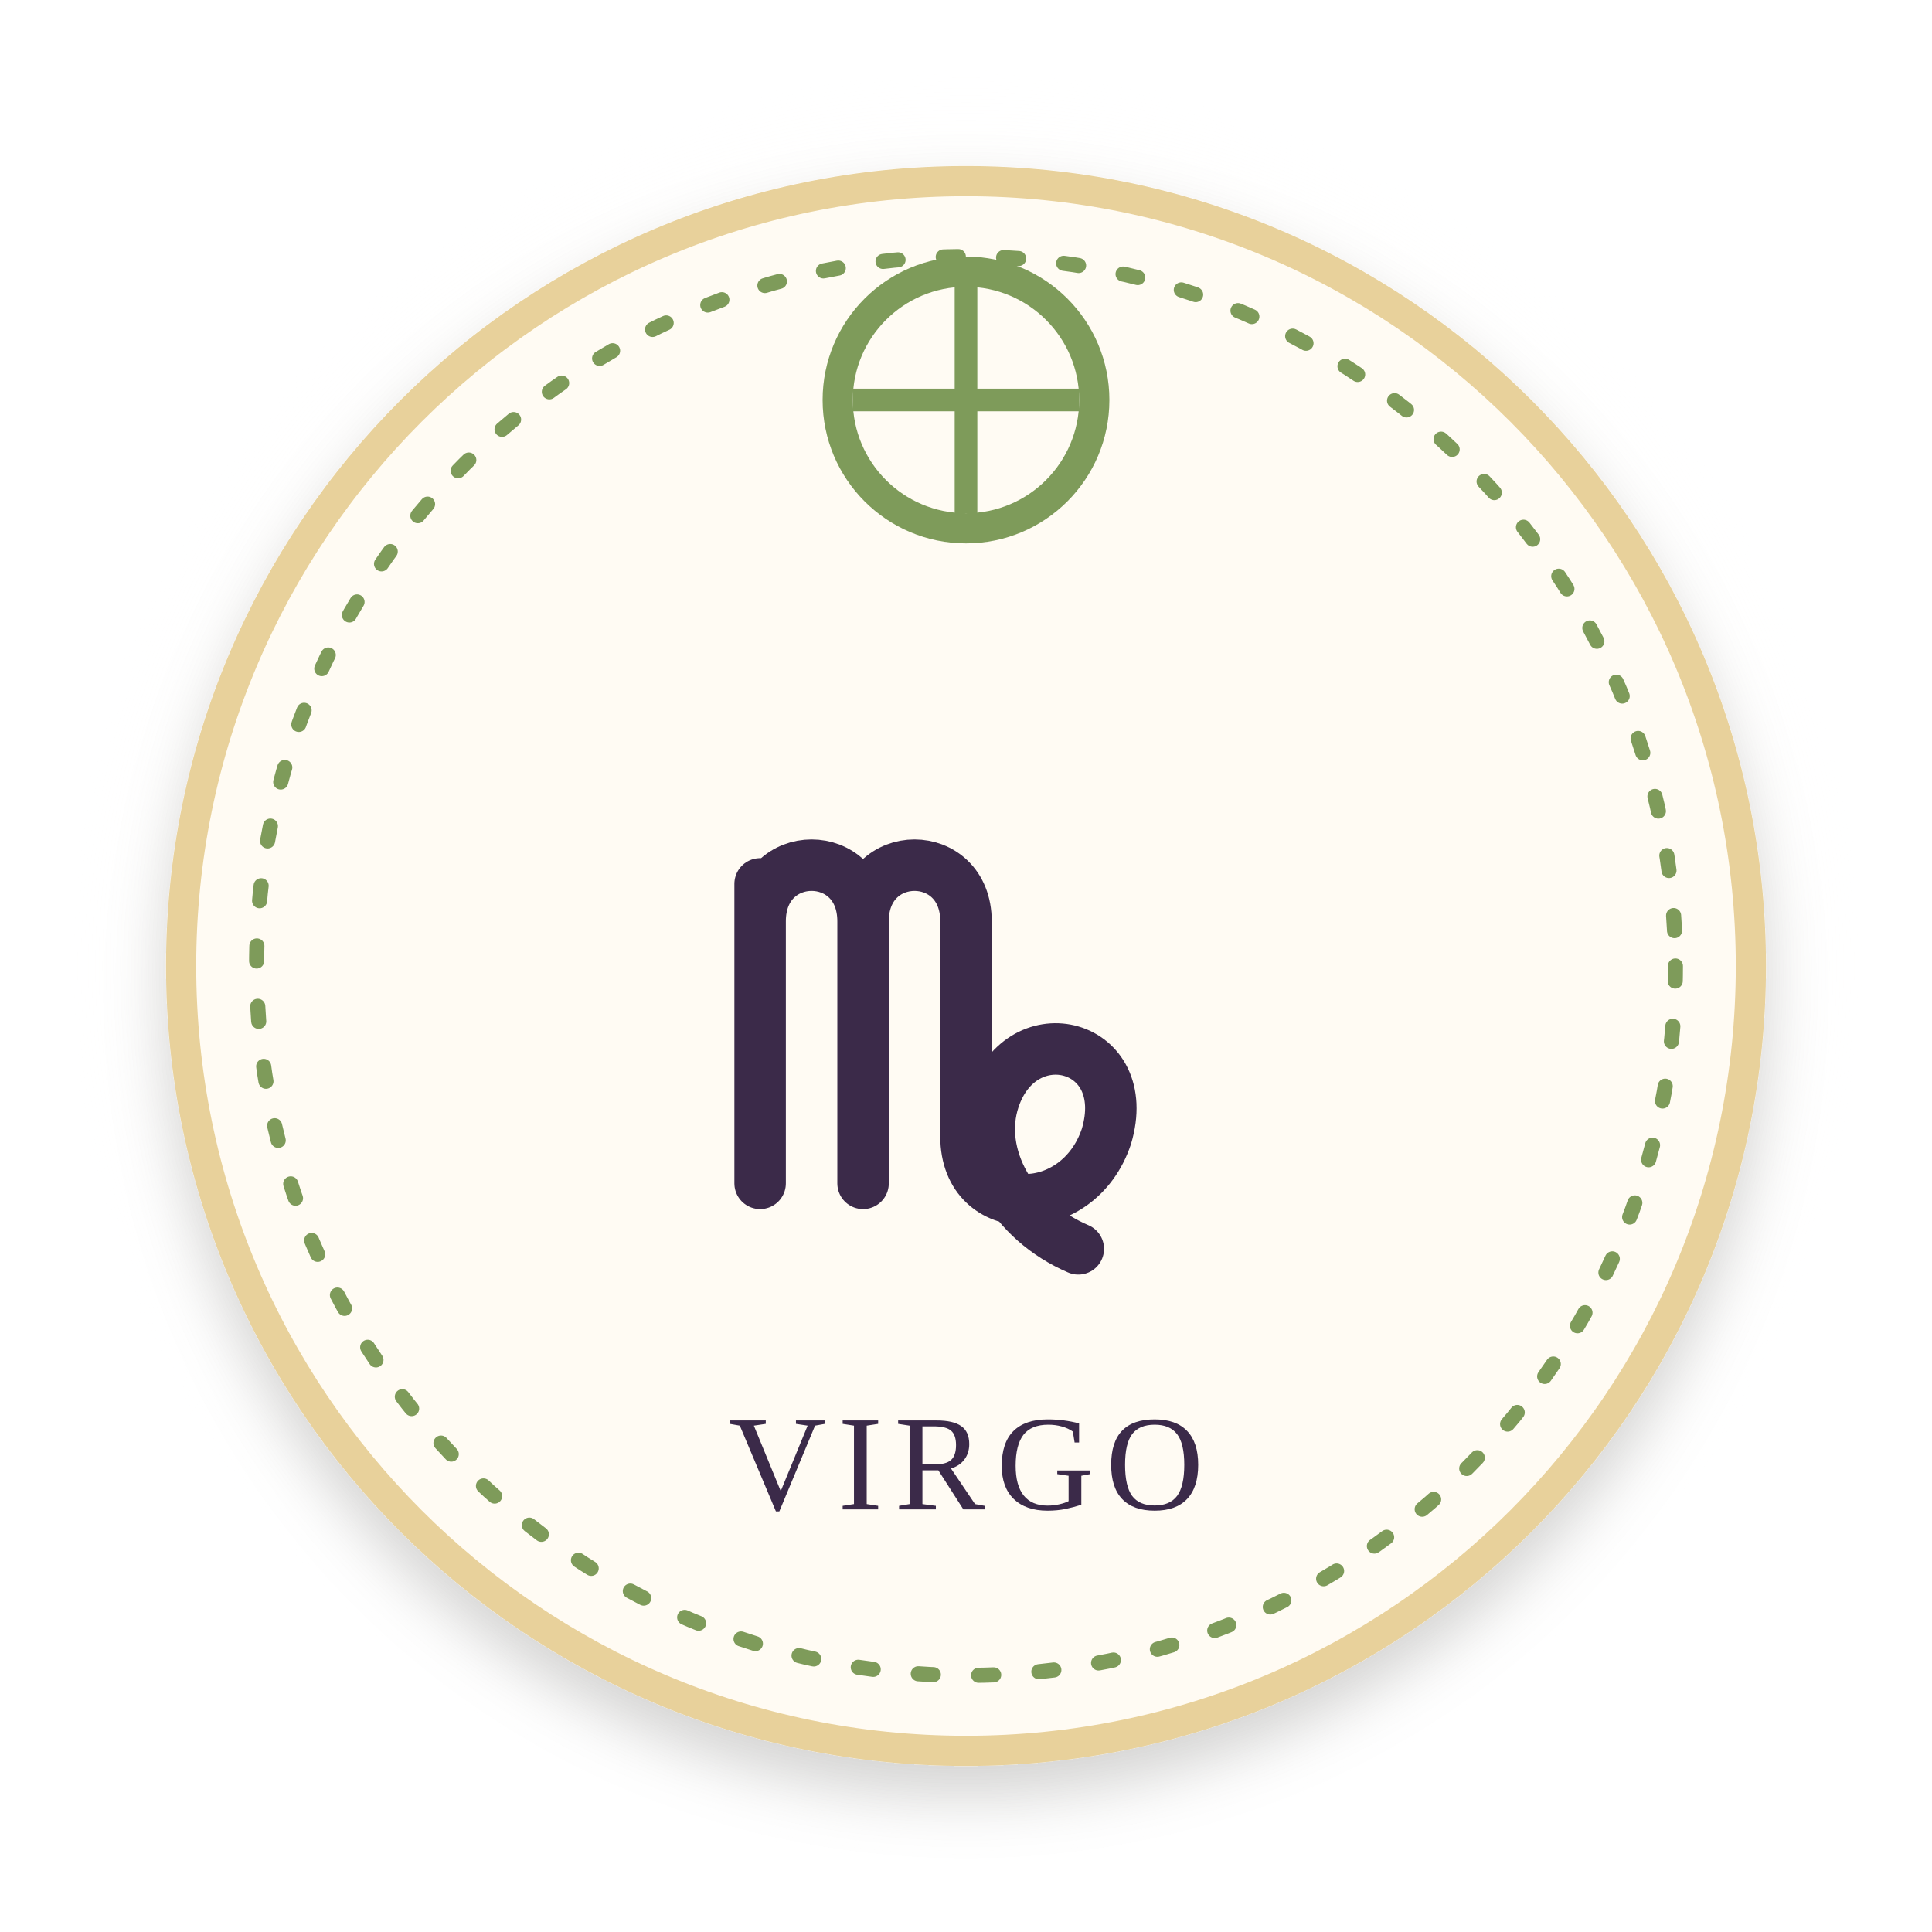
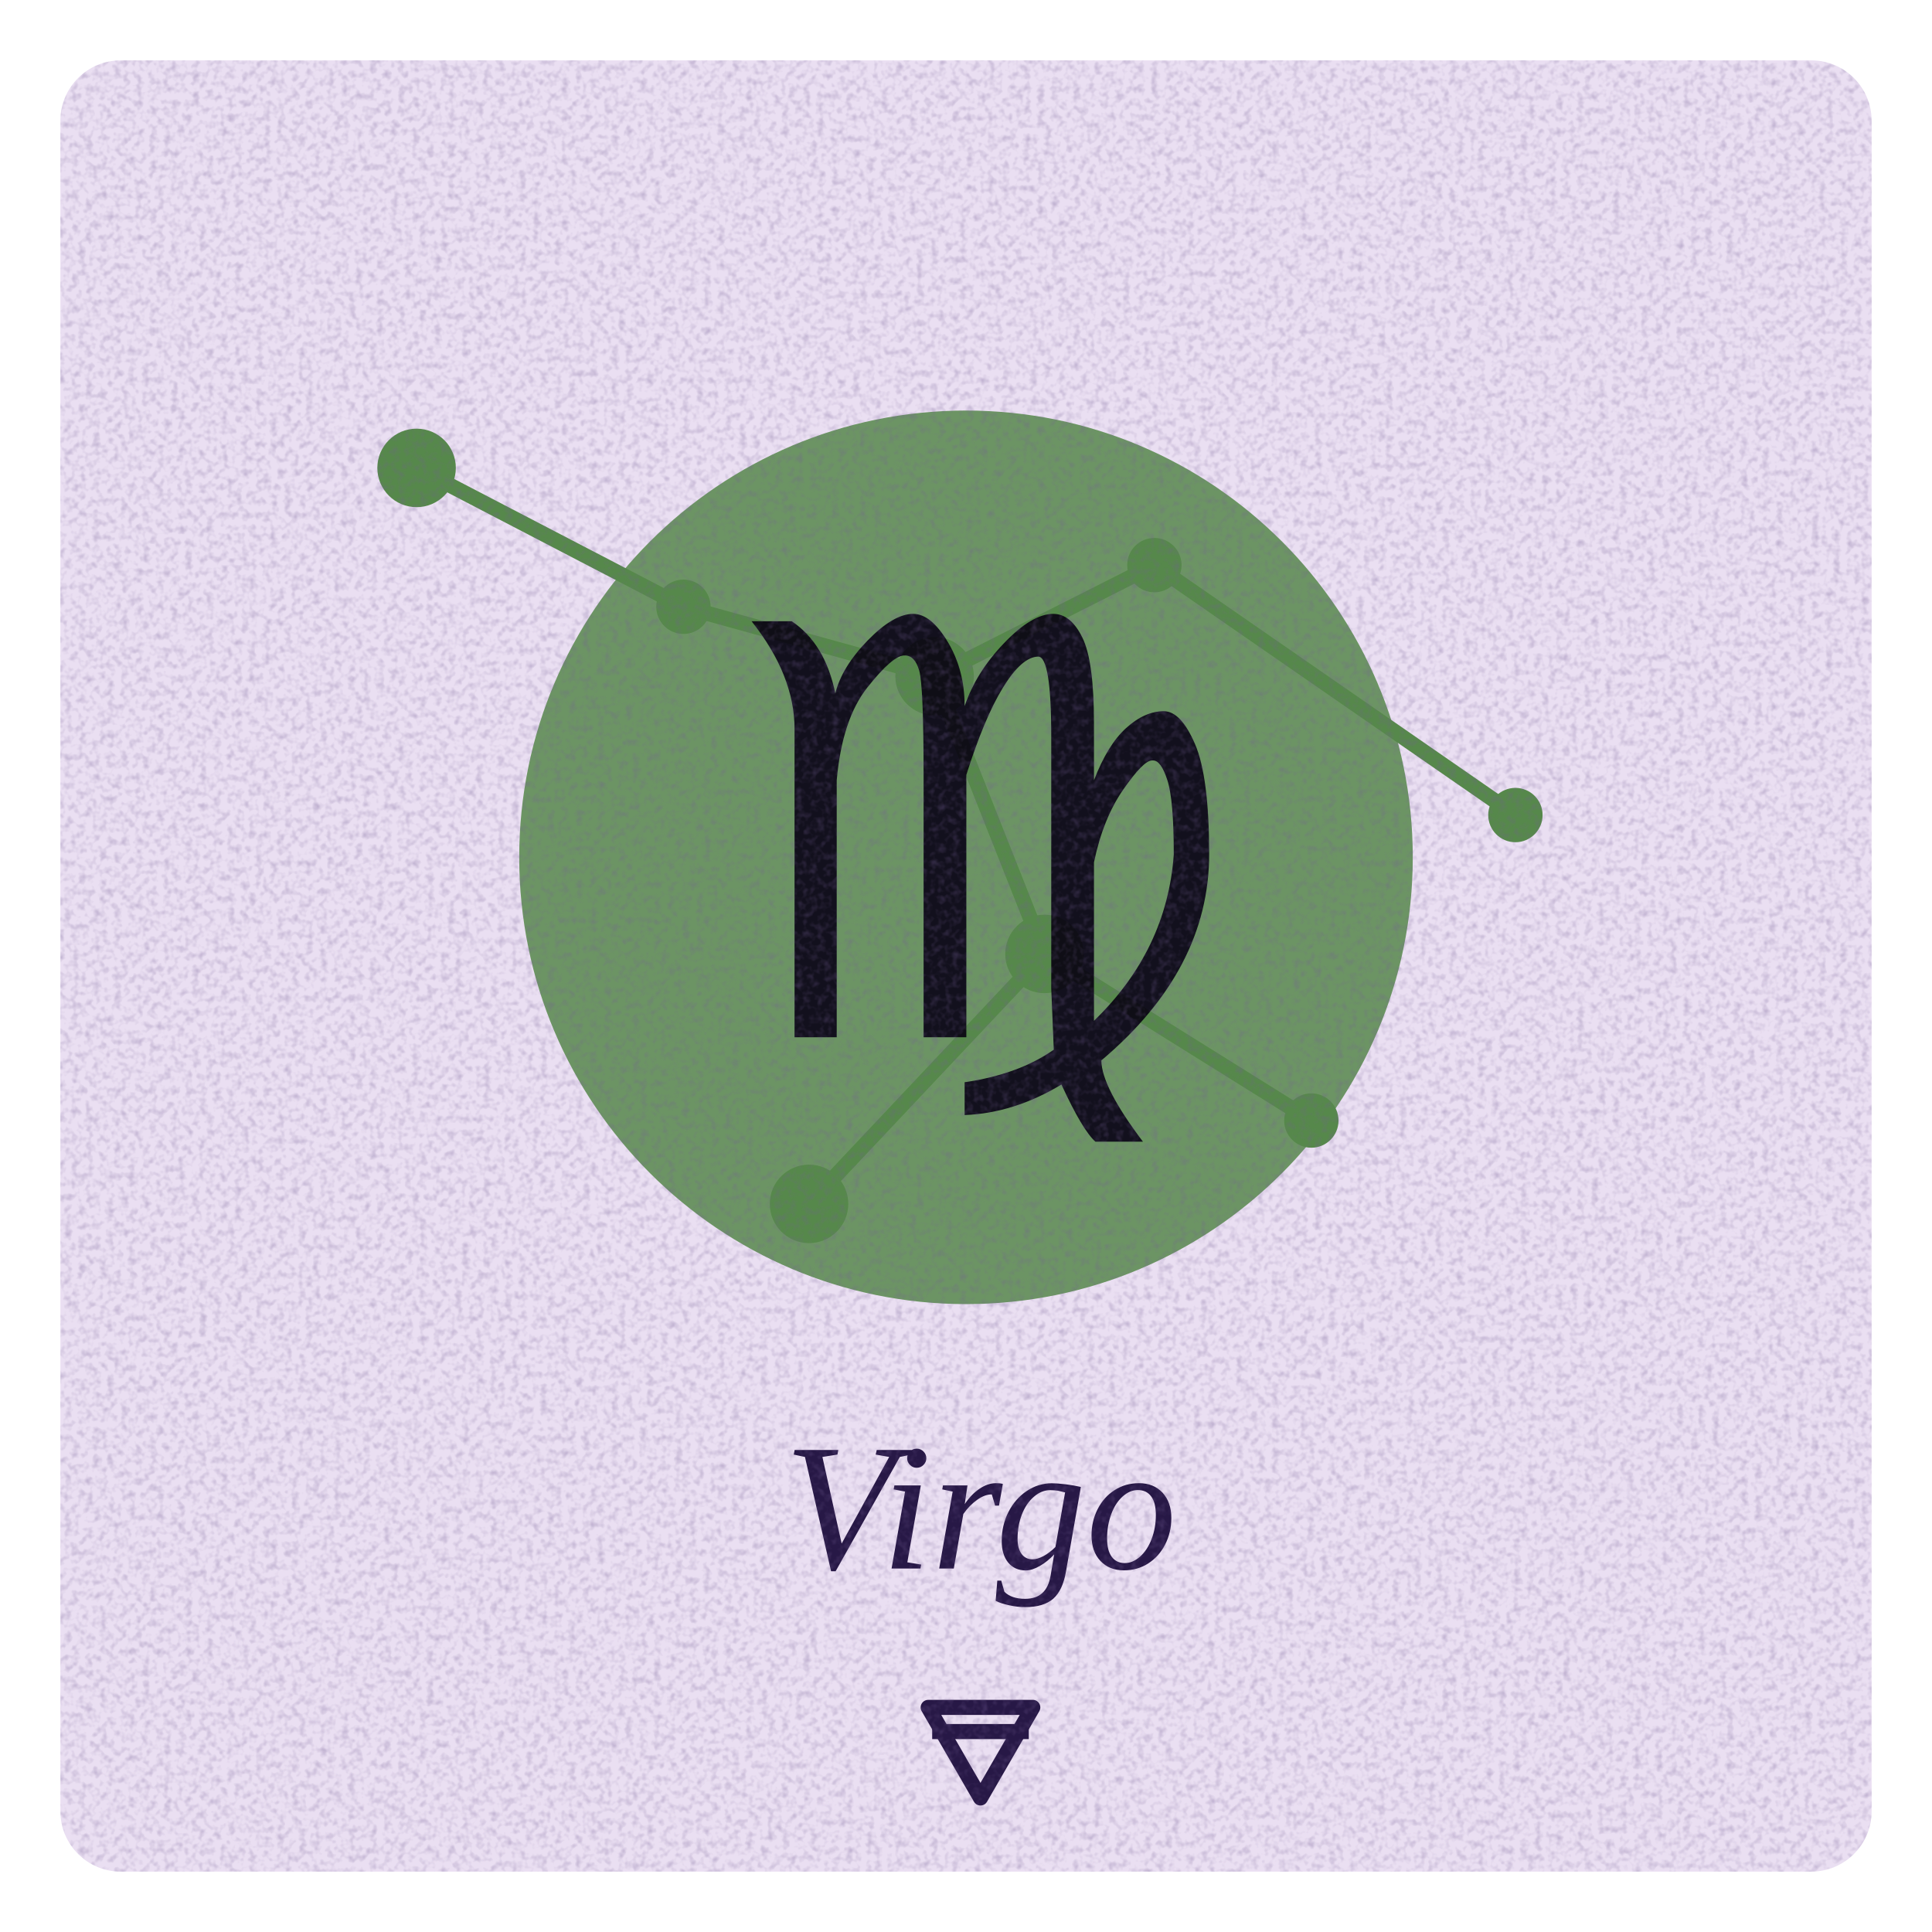
- <svg xmlns="http://www.w3.org/2000/svg" width="256" height="256" viewBox="0 0 256 256" role="img" aria-labelledby="title desc">
+ <svg xmlns="http://www.w3.org/2000/svg" width="320" height="320" viewBox="0 0 320 320" role="img" aria-labelledby="zo-virgo-t zo-virgo-d">
  <defs>
-     <radialGradient id="halo">
-       <stop stop-color="#fff" stop-opacity=".92" />
-       <stop offset=".55" stop-color="#F6E6C7" stop-opacity=".45" />
-       <stop offset="1" stop-color="#fff" stop-opacity="0" />
-     </radialGradient>
-     <linearGradient id="petal" x1="0" y1="0" x2="0" y2="1">
-       <stop stop-color="#7E9B5A" stop-opacity=".95" />
-       <stop offset="1" stop-color="#3B2A4A" />
-     </linearGradient>
-     <filter id="shadow" x="-20%" y="-20%" width="140%" height="150%">
-       <feGaussianBlur in="SourceAlpha" stdDeviation="4" />
-       <feOffset dy="4" />
-       <feComponentTransfer>
-         <feFuncA type="linear" slope=".17" />
-       </feComponentTransfer>
-       <feMerge>
-         <feMergeNode />
-         <feMergeNode in="SourceGraphic" />
-       </feMerge>
+     <clipPath id="zo-virgo-clip">
+       <rect x="10" y="10" width="300" height="300" rx="10" />
+     </clipPath>
+     <filter id="zo-virgo-grain" x="0" y="0" width="100%" height="100%">
+       <feTurbulence type="fractalNoise" baseFrequency=".85" numOctaves="2" seed="56" />
+       <feColorMatrix type="matrix" values="0 0 0 0 .17 0 0 0 0 .11 0 0 0 0 .29 0 0 0 -1.4 .78" />
    </filter>
  </defs>
-   <circle cx="128" cy="128" r="122" fill="url(#halo)" />
-   <g filter="url(#shadow)">
-     <circle cx="128" cy="128" r="104" fill="#FFFBF3" stroke="#E8D19B" stroke-width="4" />
-     <circle cx="128" cy="128" r="94" fill="none" stroke="#7E9B5A" stroke-width="2" stroke-dasharray="2 6" stroke-linecap="round" />
-     <circle cx="128" cy="53" r="17" fill="none" stroke="#7E9B5A" stroke-width="4" />
-     <path d="M113 53H143M128 38V68" stroke="#7E9B5A" stroke-width="3" />
-     <g transform="translate(128 132) scale(.62) translate(-128 -128)">
-       <path d="M84 104V168M84 112C84 96 106 96 106 112V168M106 112C106 96 128 96 128 112V158C128 176 152 176 158 158C164 138 140 132 134 150C130 162 138 176 152 182" fill="none" stroke="#3B2A4A" stroke-width="11" stroke-linecap="round" stroke-linejoin="round" />
+   <g clip-path="url(#zo-virgo-clip)">
+     <g fill="#EADFF2">
+       <rect x="10" y="10" width="300" height="300" rx="10" />
    </g>
-     <text x="128" y="200" text-anchor="middle" font-family="Georgia, 'Times New Roman', serif" font-size="18" letter-spacing="1.5" fill="#3B2A4A">VIRGO</text>
+     <g style="mix-blend-mode:multiply">
+       <circle cx="160" cy="142" r="74" fill="#5E9B4F" opacity=".85" />
+       <line x1="69" y1="77.5" x2="113.2" y2="100.5" stroke="#5E9B4F" stroke-width="2.5" stroke-linecap="round" />
+       <line x1="113.2" y1="100.5" x2="154.8" y2="112" stroke="#5E9B4F" stroke-width="2.5" stroke-linecap="round" />
+       <line x1="154.8" y1="112" x2="191.2" y2="93.6" stroke="#5E9B4F" stroke-width="2.5" stroke-linecap="round" />
+       <line x1="154.8" y1="112" x2="173" y2="158" stroke="#5E9B4F" stroke-width="2.5" stroke-linecap="round" />
+       <line x1="173" y1="158" x2="217.2" y2="185.6" stroke="#5E9B4F" stroke-width="2.5" stroke-linecap="round" />
+       <line x1="173" y1="158" x2="134" y2="199.4" stroke="#5E9B4F" stroke-width="2.5" stroke-linecap="round" />
+       <line x1="191.2" y1="93.6" x2="251" y2="135" stroke="#5E9B4F" stroke-width="2.5" stroke-linecap="round" />
+       <circle cx="69" cy="77.5" r="6.5" fill="#5E9B4F" />
+       <circle cx="113.2" cy="100.5" r="4.5" fill="#5E9B4F" />
+       <circle cx="154.8" cy="112" r="6.5" fill="#5E9B4F" />
+       <circle cx="191.2" cy="93.6" r="4.5" fill="#5E9B4F" />
+       <circle cx="173" cy="158" r="6.5" fill="#5E9B4F" />
+       <circle cx="217.2" cy="185.6" r="4.5" fill="#5E9B4F" />
+       <circle cx="134" cy="199.4" r="6.5" fill="#5E9B4F" />
+       <circle cx="251" cy="135" r="4.5" fill="#5E9B4F" />
+     </g>
+     <g style="mix-blend-mode:multiply" transform="translate(2.4 1.8)">
+       <text x="160" y="170" text-anchor="middle" font-family="'Apple Symbols','Segoe UI Symbol','Noto Sans Symbols 2','DejaVu Sans',serif" font-size="96" fill="#2B1B4A">♍︎</text>
+       <text x="160" y="258" text-anchor="middle" font-family="Georgia,'Times New Roman',serif" font-style="italic" font-size="30" fill="#2B1B4A">Virgo</text>
+       <polygon points="160,296 151.34,281 168.66,281" fill="none" stroke="#2B1B4A" stroke-width="2.5" stroke-linejoin="round" />
+       <line x1="152" y1="285" x2="168" y2="285" stroke="#2B1B4A" stroke-width="2.5" />
+     </g>
+     <rect width="320" height="320" filter="url(#zo-virgo-grain)" opacity=".5" />
  </g>
</svg>
